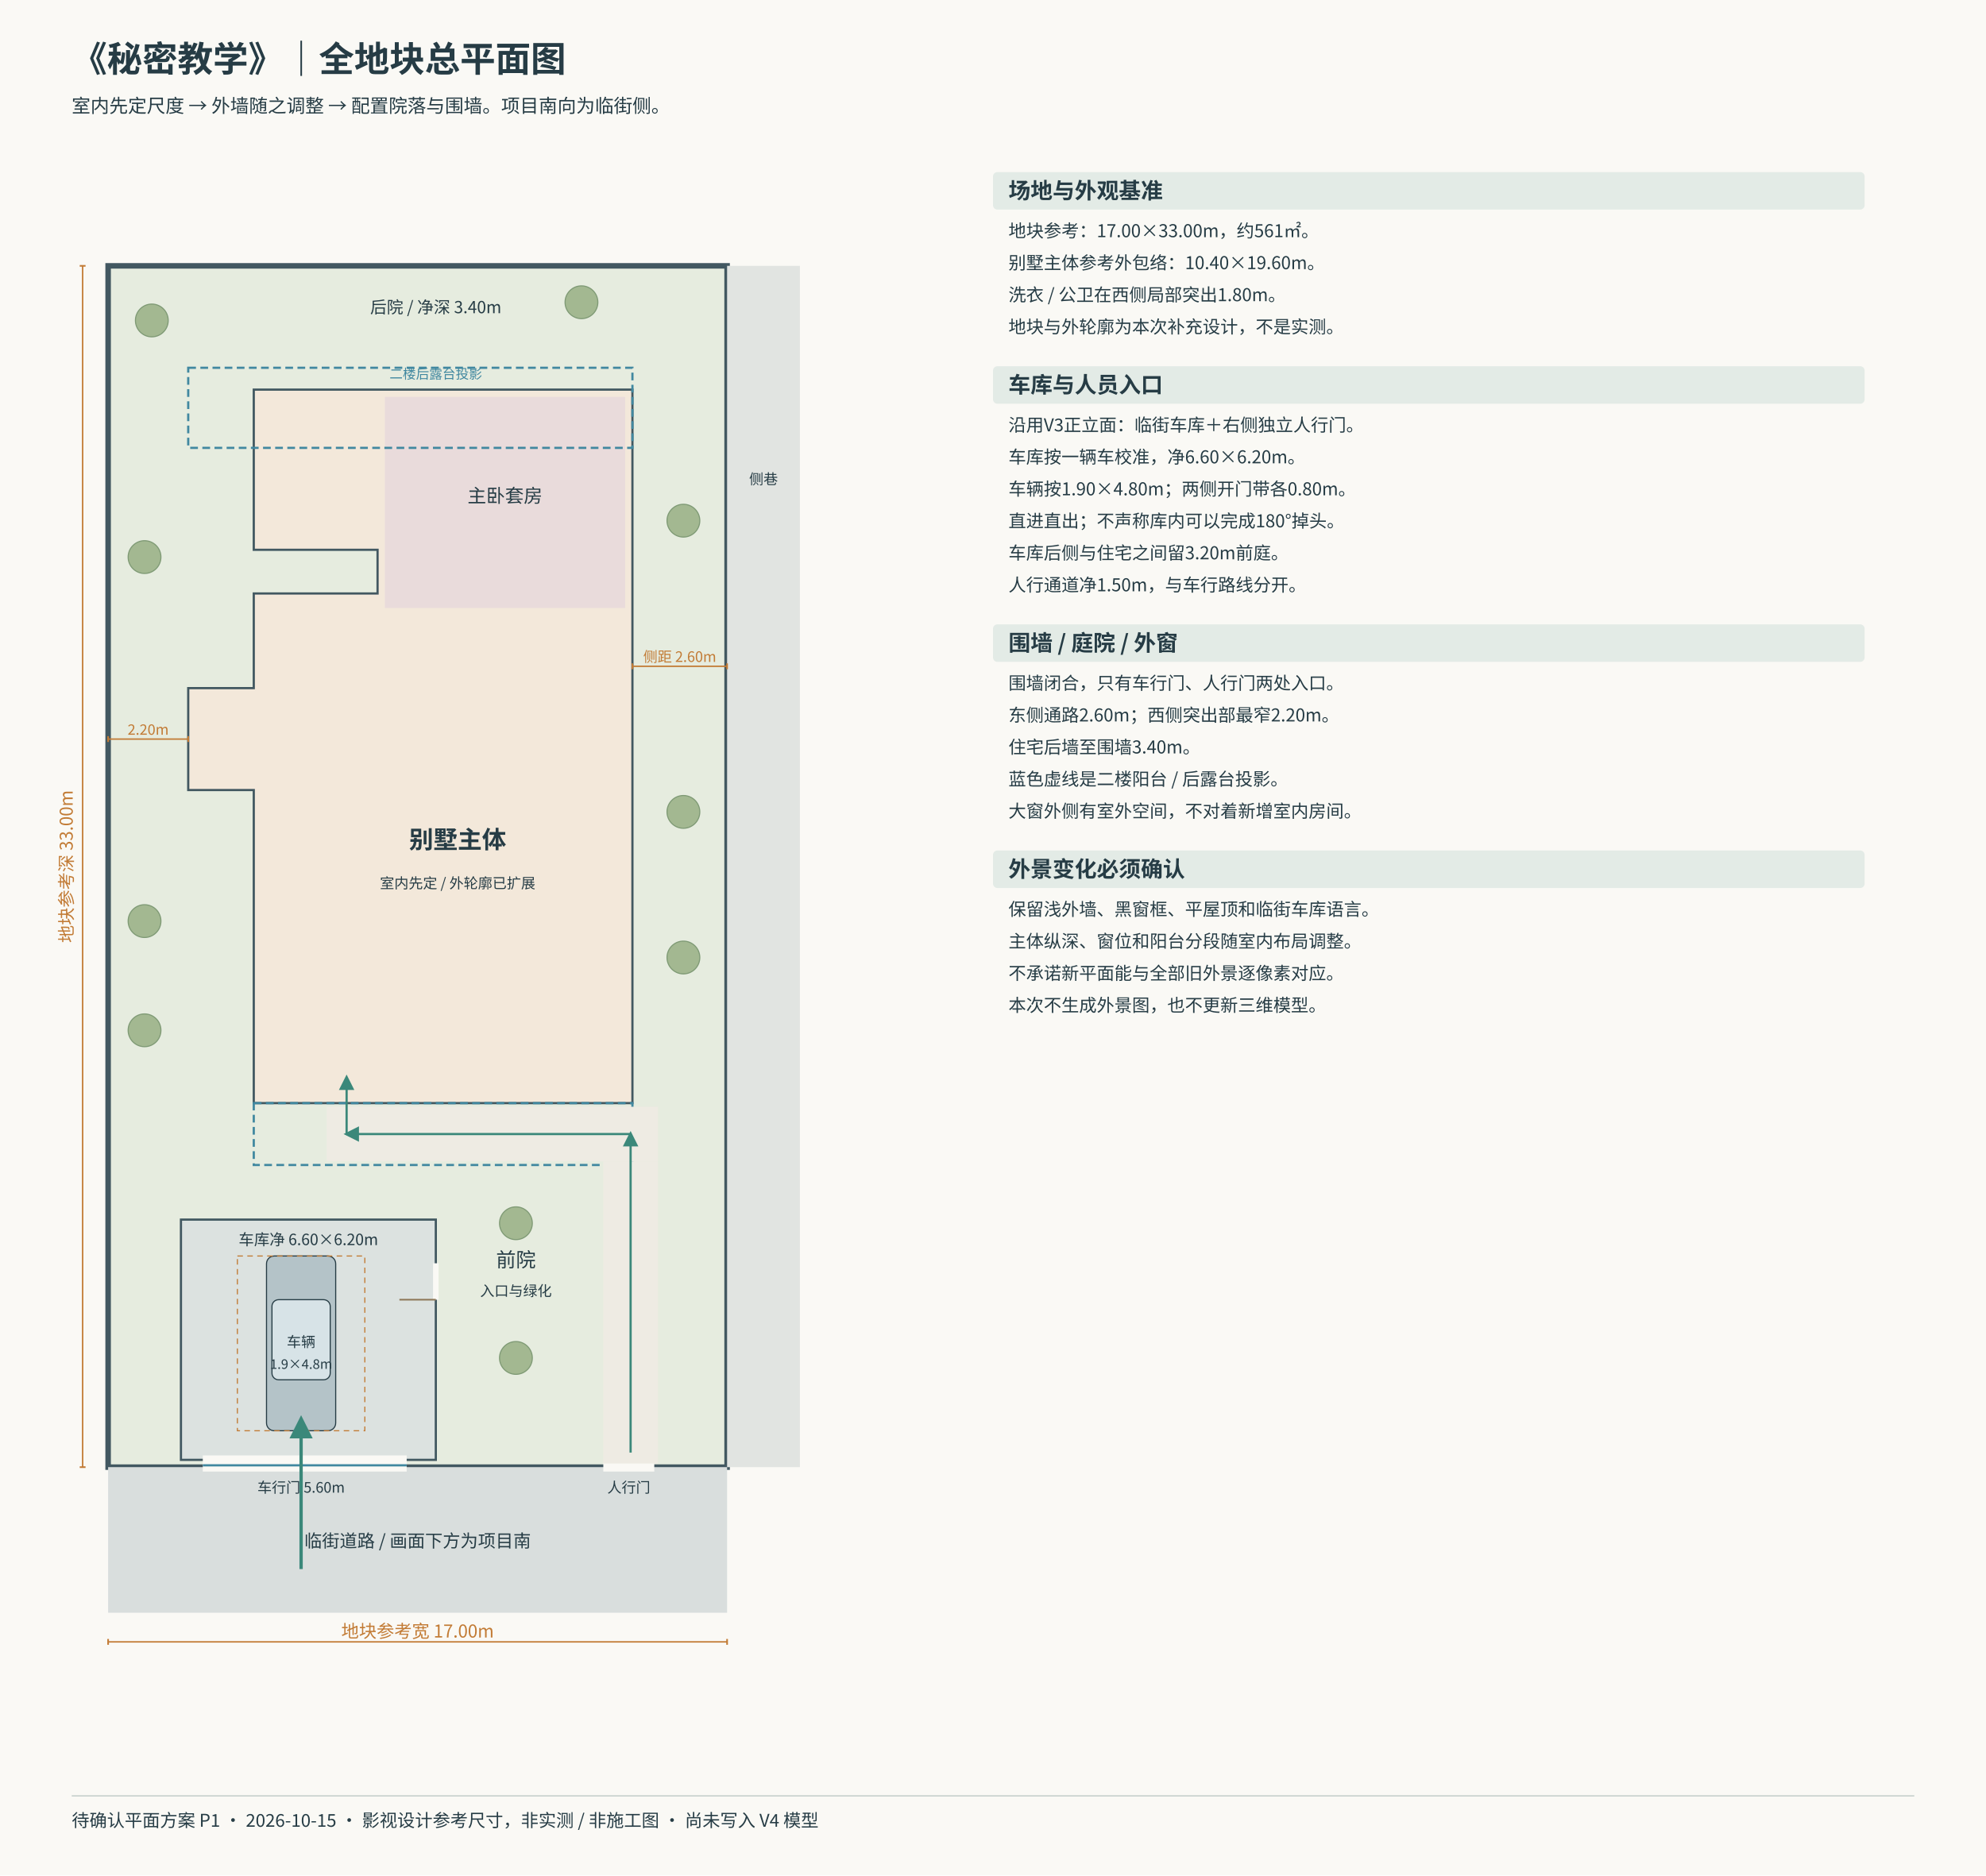
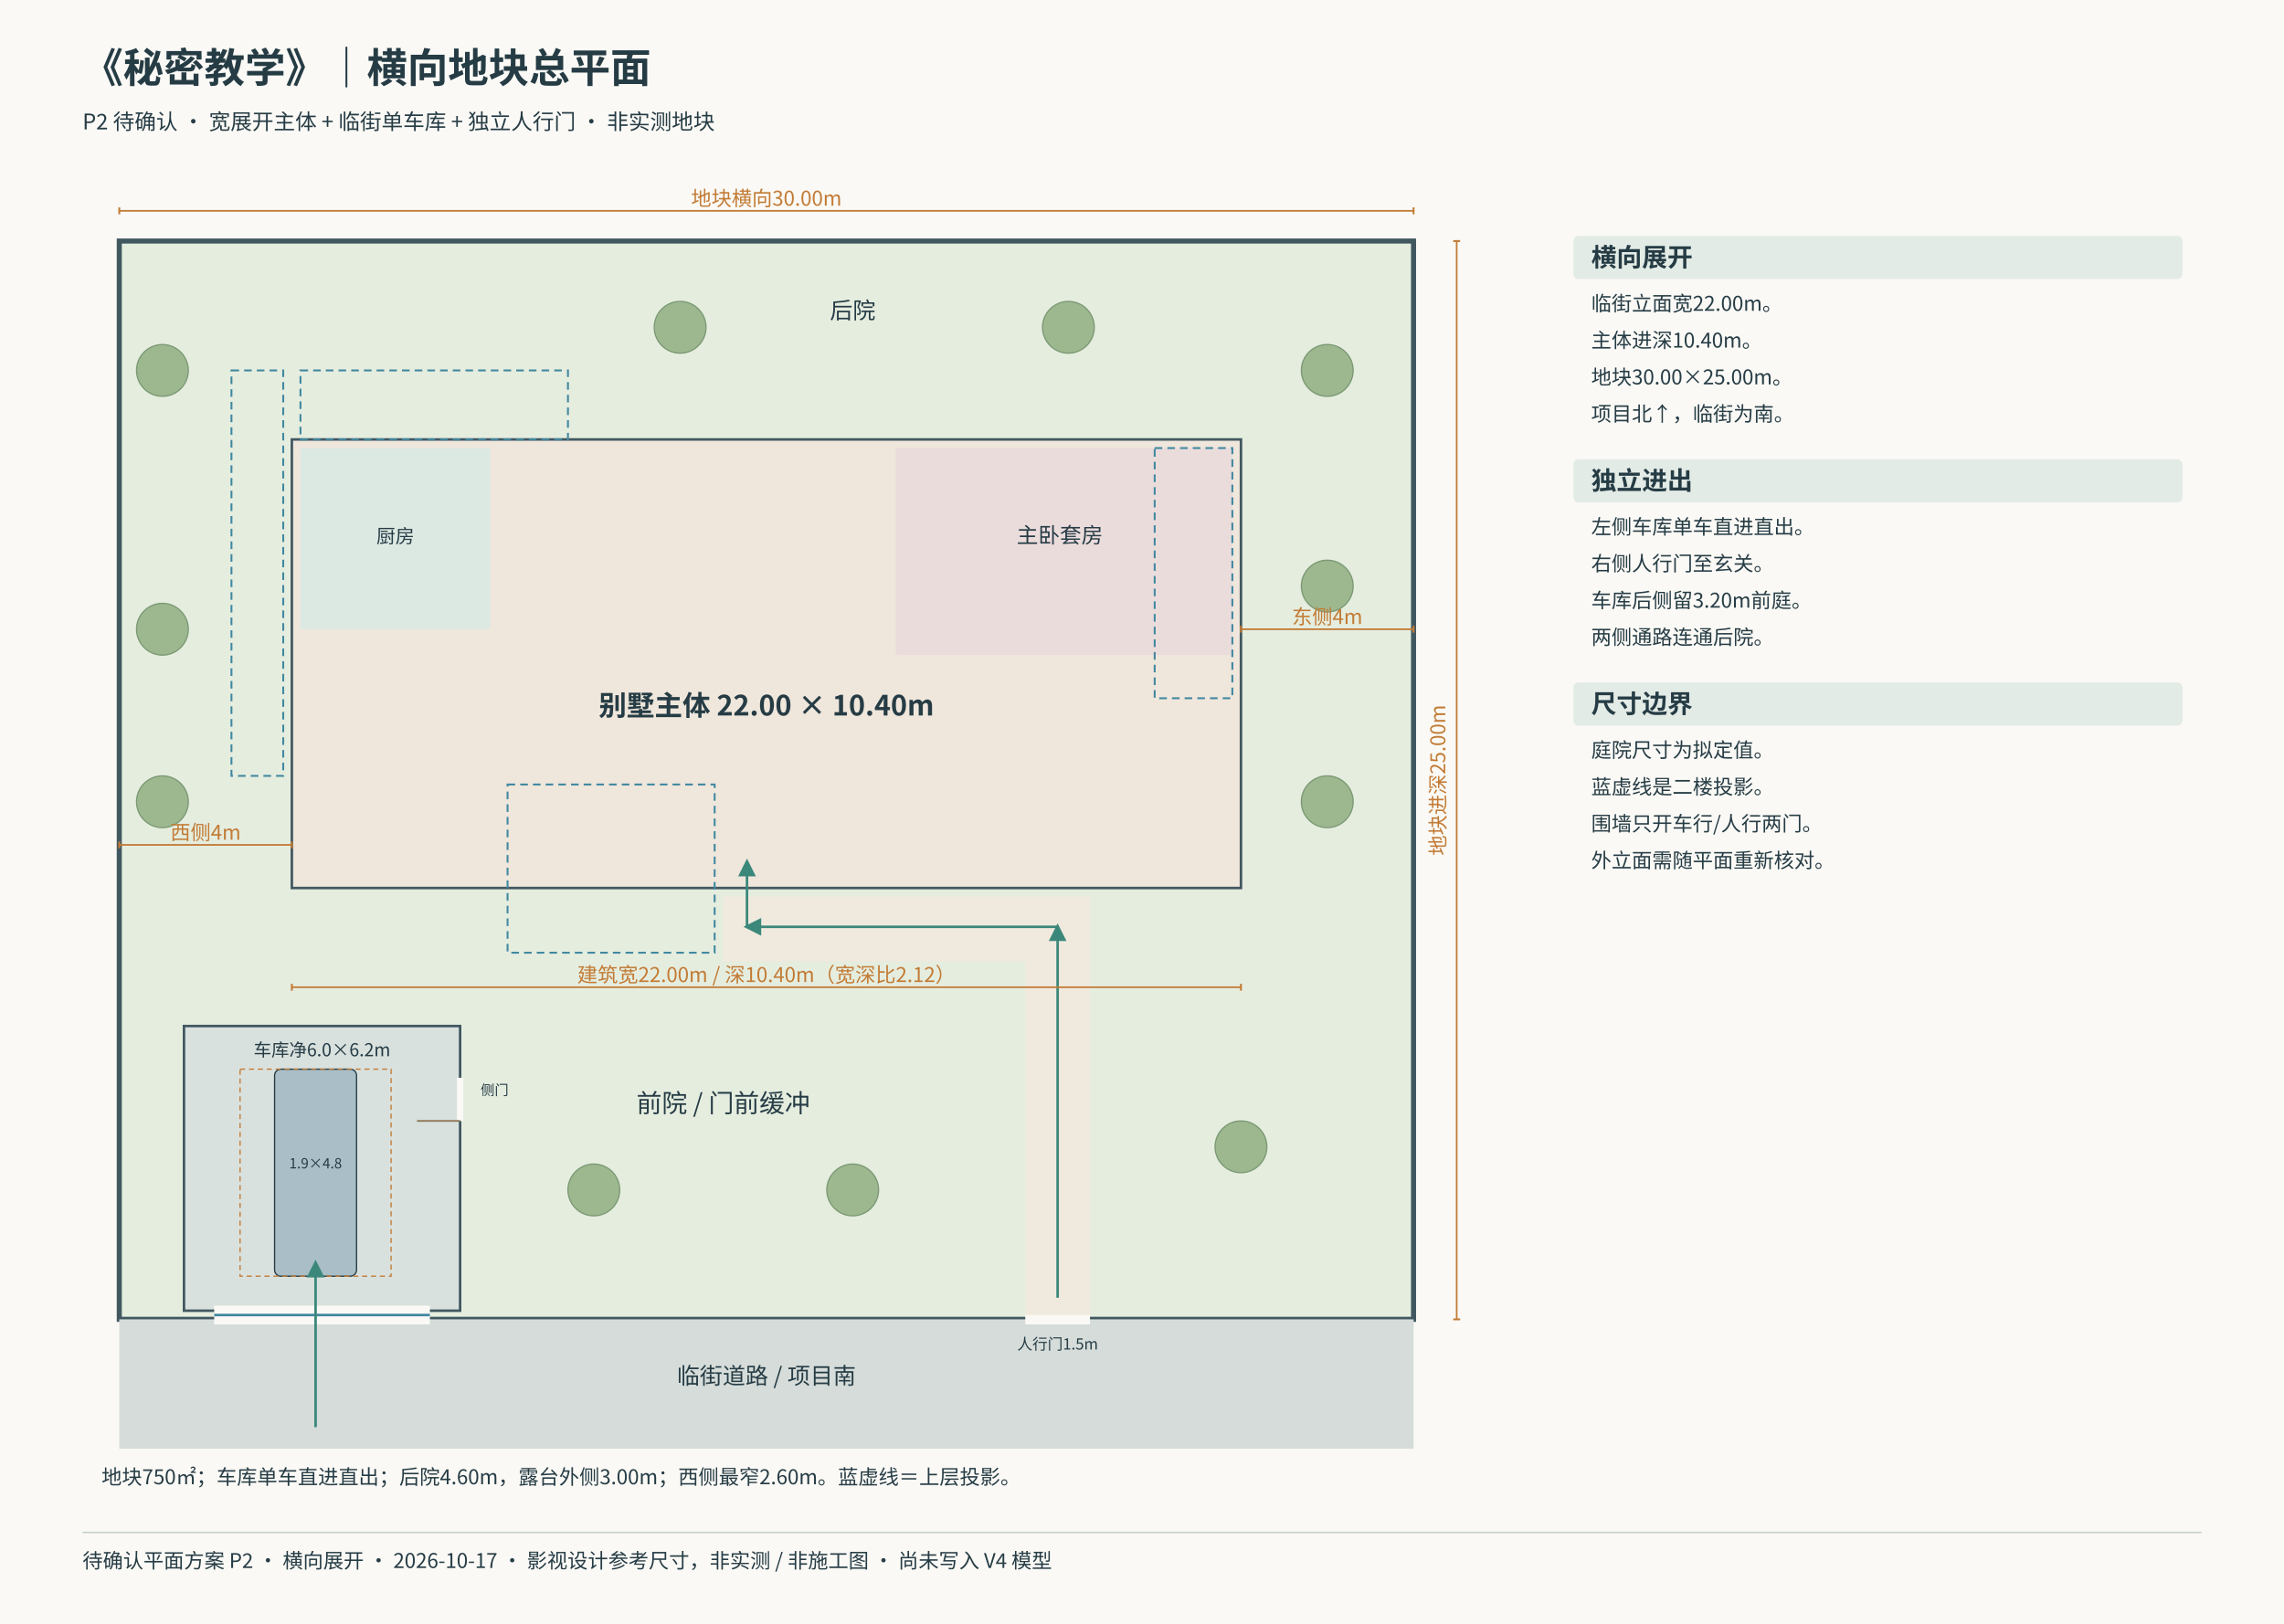
- <svg xmlns="http://www.w3.org/2000/svg" width="1800" height="1700" viewBox="0 0 1800 1700">
+ <svg xmlns="http://www.w3.org/2000/svg" width="1800" height="1280" viewBox="0 0 1800 1280">
  <defs>
    <marker id="arr" viewBox="0 0 10 10" refX="8" refY="5" markerWidth="7" markerHeight="7" orient="auto-start-reverse">
      <path d="M0 0L10 5L0 10" fill="#3b887a" />
    </marker>
  </defs>
  <style>text{font-family:"Microsoft YaHei","Noto Sans CJK SC",sans-serif;fill:#263c45} .small{font-size:15px} .num{font-family:Arial,sans-serif}</style>
-   <rect width="1800" height="1700" fill="#faf9f5" />
-   <text x="65.00" y="65.00" font-size="32" text-anchor="start" font-weight="700">《秘密教学》｜全地块总平面图</text>
-   <text x="65.00" y="102.00" font-size="17" text-anchor="start" font-weight="400">室内先定尺度 → 外墙随之调整 → 配置院落与围墙。项目南向为临街侧。</text>
-   <text x="65.00" y="1656.00" font-size="16" text-anchor="start" font-weight="400">待确认平面方案 P1 · 2026-10-15 · 影视设计参考尺寸，非实测 / 非施工图 · 尚未写入 V4 模型</text>
-   <path d="M65 1628H1735" stroke="#bec9c5" />
-   <rect x="98.00" y="241.00" width="561.00" height="1089.00" fill="#e6ecdf" stroke="#425861" stroke-width="5" rx="0" />
-   <rect x="98.00" y="1330.00" width="561.00" height="132.00" fill="#d9dedd" stroke="none" stroke-width="1" rx="0" />
-   <text x="378.50" y="1402.60" font-size="16" text-anchor="middle" font-weight="400">临街道路 / 画面下方为项目南</text>
-   <rect x="659.00" y="241.00" width="66.00" height="1089.00" fill="#e1e4e1" stroke="none" stroke-width="1" rx="0" />
-   <text x="692.00" y="439.00" font-size="13" text-anchor="middle" font-weight="400">侧巷</text>
-   <polygon points="230.00,1000.00 573.20,1000.00 573.20,353.20 230.00,353.20 230.00,498.40 342.20,498.40 342.20,538.00 230.00,538.00 230.00,623.80 170.60,623.80 170.60,716.20 230.00,716.20" fill="#f3e8da" stroke="#425861" stroke-width="2" />
-   <rect x="348.80" y="359.80" width="217.80" height="191.40" fill="#e9dbdb" stroke="none" stroke-width="1" rx="0" />
-   <text x="457.70" y="455.50" font-size="17" text-anchor="middle" font-weight="400">主卧套房</text>
-   <text x="414.80" y="769.00" font-size="22" text-anchor="middle" font-weight="700">别墅主体</text>
-   <text x="414.80" y="805.30" font-size="13" text-anchor="middle" font-weight="400">室内先定 / 外轮廓已扩展</text>
-   <rect x="230.00" y="1000.00" width="343.20" height="56.10" fill="none" stroke="#4188a0" stroke-width="2" rx="0" stroke-dasharray="7 4" />
-   <rect x="170.60" y="333.40" width="402.60" height="72.60" fill="none" stroke="#4188a0" stroke-width="2" rx="0" stroke-dasharray="7 4" />
-   <text x="395.00" y="343.30" font-size="12" text-anchor="middle" font-weight="400" style="fill:#4188a0">二楼后露台投影</text>
-   <rect x="164.00" y="1105.60" width="231.00" height="217.80" fill="#dce2e0" stroke="#425861" stroke-width="2" rx="0" />
-   <text x="279.50" y="1128.70" font-size="14" text-anchor="middle" font-weight="400">车库净 6.60×6.20m</text>
-   <rect x="241.55" y="1138.60" width="62.70" height="158.40" fill="#b4c3c8" stroke="#263c45" stroke-width="1" rx="7" />
-   <rect x="246.50" y="1178.20" width="52.80" height="72.60" fill="#d7e3e7" stroke="#263c45" stroke-width="1" rx="6" />
-   <text x="272.90" y="1221.10" font-size="13" text-anchor="middle" font-weight="400">车辆</text>
-   <text x="272.90" y="1240.90" font-size="12" text-anchor="middle" font-weight="400">1.9×4.8m</text>
-   <rect x="215.15" y="1138.60" width="115.50" height="158.40" fill="none" stroke="#c27b35" stroke-width="1" rx="0" stroke-dasharray="5 4" />
-   <path d="M183.80 1330.00L368.60 1330.00" fill="none" stroke="#faf9f5" stroke-width="8" />
-   <path d="M183.80 1323.40L368.60 1323.40" fill="none" stroke="#faf9f5" stroke-width="8" />
-   <path d="M183.80 1328.35L368.60 1328.35" fill="none" stroke="#4188a0" stroke-width="2" />
-   <path d="M395.00 1178.20L395.00 1145.20" fill="none" stroke="#faf9f5" stroke-width="5" />
-   <path d="M395.00 1178.20L362.00 1178.20" fill="none" stroke="#8e7859" stroke-width="1.5" />
-   <path d="M272.90 1422.40L272.90 1287.10" fill="none" stroke="#3b887a" stroke-width="3" marker-end="url(#arr)" />
-   <text x="272.90" y="1353.10" font-size="13" text-anchor="middle" font-weight="400">车行门 5.60m</text>
-   <path d="M546.80 1330.00L593.00 1330.00" fill="none" stroke="#faf9f5" stroke-width="8" />
-   <text x="569.90" y="1353.10" font-size="13" text-anchor="middle" font-weight="400">人行门</text>
-   <rect x="546.80" y="1052.80" width="49.50" height="273.90" fill="#eeebe3" stroke="none" stroke-width="1" rx="0" />
-   <rect x="296.00" y="1003.30" width="300.30" height="49.50" fill="#eeebe3" stroke="none" stroke-width="1" rx="0" />
-   <path d="M571.55 1316.80L571.55 1028.05" fill="none" stroke="#3b887a" stroke-width="2" marker-end="url(#arr)" />
-   <path d="M571.55 1028.05L314.15 1028.05" fill="none" stroke="#3b887a" stroke-width="2" marker-end="url(#arr)" />
-   <path d="M314.15 1028.05L314.15 976.90" fill="none" stroke="#3b887a" stroke-width="2" marker-end="url(#arr)" />
-   <text x="467.60" y="1148.50" font-size="18" text-anchor="middle" font-weight="400">前院</text>
-   <text x="467.60" y="1174.90" font-size="13" text-anchor="middle" font-weight="400">入口与绿化</text>
-   <text x="395.00" y="283.90" font-size="15" text-anchor="middle" font-weight="400">后院 / 净深 3.40m</text>
-   <circle cx="131.00" cy="934.00" r="14.85" fill="#a3b891" stroke="#7f9a75" />
-   <circle cx="131.00" cy="835.00" r="14.85" fill="#a3b891" stroke="#7f9a75" />
-   <circle cx="131.00" cy="505.00" r="14.85" fill="#a3b891" stroke="#7f9a75" />
-   <circle cx="137.60" cy="290.50" r="14.85" fill="#a3b891" stroke="#7f9a75" />
-   <circle cx="619.40" cy="868.00" r="14.85" fill="#a3b891" stroke="#7f9a75" />
-   <circle cx="619.40" cy="736.00" r="14.85" fill="#a3b891" stroke="#7f9a75" />
-   <circle cx="619.40" cy="472.00" r="14.85" fill="#a3b891" stroke="#7f9a75" />
-   <circle cx="527.00" cy="274.00" r="14.85" fill="#a3b891" stroke="#7f9a75" />
-   <circle cx="467.60" cy="1231.00" r="14.85" fill="#a3b891" stroke="#7f9a75" />
-   <circle cx="467.60" cy="1108.90" r="14.85" fill="#a3b891" stroke="#7f9a75" />
-   <path d="M98.00 1488.40L659.00 1488.40" fill="none" stroke="#c27b35" stroke-width="1.3" />
-   <path d="M98.00 1491.04L98.00 1485.76" fill="none" stroke="#c27b35" stroke-width="1.5" />
-   <path d="M659.00 1491.04L659.00 1485.76" fill="none" stroke="#c27b35" stroke-width="1.5" />
-   <text x="378.50" y="1484.44" font-size="16" text-anchor="middle" font-weight="400" style="fill:#c27b35">地块参考宽 17.00m</text>
-   <path d="M74.90 1330.00L74.90 241.00" fill="none" stroke="#c27b35" stroke-width="1.3" />
-   <path d="M77.54 1330.00L72.26 1330.00" fill="none" stroke="#c27b35" stroke-width="1.5" />
-   <path d="M77.54 241.00L72.26 241.00" fill="none" stroke="#c27b35" stroke-width="1.5" />
-   <text x="65.90" y="785.50" font-size="16" text-anchor="middle" transform="rotate(-90 65.90 785.50)" style="fill:#c27b35">地块参考深 33.00m</text>
-   <path d="M573.20 604.00L659.00 604.00" fill="none" stroke="#c27b35" stroke-width="1.3" />
-   <path d="M573.20 606.64L573.20 601.36" fill="none" stroke="#c27b35" stroke-width="1.5" />
-   <path d="M659.00 606.64L659.00 601.36" fill="none" stroke="#c27b35" stroke-width="1.5" />
-   <text x="616.10" y="600.04" font-size="13" text-anchor="middle" font-weight="400" style="fill:#c27b35">侧距 2.60m</text>
-   <path d="M98.00 670.00L170.60 670.00" fill="none" stroke="#c27b35" stroke-width="1.3" />
-   <path d="M98.00 672.64L98.00 667.36" fill="none" stroke="#c27b35" stroke-width="1.5" />
-   <path d="M170.60 672.64L170.60 667.36" fill="none" stroke="#c27b35" stroke-width="1.5" />
-   <text x="134.30" y="666.04" font-size="13" text-anchor="middle" font-weight="400" style="fill:#c27b35">2.20m</text>
-   <rect x="900" y="156" width="790" height="34" fill="#e3ebe6" rx="4" />
-   <text x="914.00" y="180.00" font-size="20" text-anchor="start" font-weight="700">场地与外观基准</text>
-   <text x="914.00" y="215.00" font-size="16" text-anchor="start" font-weight="400">地块参考：17.00×33.00m，约561㎡。</text>
-   <text x="914.00" y="244.00" font-size="16" text-anchor="start" font-weight="400">别墅主体参考外包络：10.40×19.60m。</text>
-   <text x="914.00" y="273.00" font-size="16" text-anchor="start" font-weight="400">洗衣 / 公卫在西侧局部突出1.80m。</text>
-   <text x="914.00" y="302.00" font-size="16" text-anchor="start" font-weight="400">地块与外轮廓为本次补充设计，不是实测。</text>
-   <rect x="900" y="332" width="790" height="34" fill="#e3ebe6" rx="4" />
-   <text x="914.00" y="356.00" font-size="20" text-anchor="start" font-weight="700">车库与人员入口</text>
-   <text x="914.00" y="391.00" font-size="16" text-anchor="start" font-weight="400">沿用V3正立面：临街车库＋右侧独立人行门。</text>
-   <text x="914.00" y="420.00" font-size="16" text-anchor="start" font-weight="400">车库按一辆车校准，净6.60×6.20m。</text>
-   <text x="914.00" y="449.00" font-size="16" text-anchor="start" font-weight="400">车辆按1.90×4.80m；两侧开门带各0.80m。</text>
-   <text x="914.00" y="478.00" font-size="16" text-anchor="start" font-weight="400">直进直出；不声称库内可以完成180°掉头。</text>
-   <text x="914.00" y="507.00" font-size="16" text-anchor="start" font-weight="400">车库后侧与住宅之间留3.20m前庭。</text>
-   <text x="914.00" y="536.00" font-size="16" text-anchor="start" font-weight="400">人行通道净1.50m，与车行路线分开。</text>
-   <rect x="900" y="566" width="790" height="34" fill="#e3ebe6" rx="4" />
-   <text x="914.00" y="590.00" font-size="20" text-anchor="start" font-weight="700">围墙 / 庭院 / 外窗</text>
-   <text x="914.00" y="625.00" font-size="16" text-anchor="start" font-weight="400">围墙闭合，只有车行门、人行门两处入口。</text>
-   <text x="914.00" y="654.00" font-size="16" text-anchor="start" font-weight="400">东侧通路2.60m；西侧突出部最窄2.20m。</text>
-   <text x="914.00" y="683.00" font-size="16" text-anchor="start" font-weight="400">住宅后墙至围墙3.40m。</text>
-   <text x="914.00" y="712.00" font-size="16" text-anchor="start" font-weight="400">蓝色虚线是二楼阳台 / 后露台投影。</text>
-   <text x="914.00" y="741.00" font-size="16" text-anchor="start" font-weight="400">大窗外侧有室外空间，不对着新增室内房间。</text>
-   <rect x="900" y="771" width="790" height="34" fill="#e3ebe6" rx="4" />
-   <text x="914.00" y="795.00" font-size="20" text-anchor="start" font-weight="700">外景变化必须确认</text>
-   <text x="914.00" y="830.00" font-size="16" text-anchor="start" font-weight="400">保留浅外墙、黑窗框、平屋顶和临街车库语言。</text>
-   <text x="914.00" y="859.00" font-size="16" text-anchor="start" font-weight="400">主体纵深、窗位和阳台分段随室内布局调整。</text>
-   <text x="914.00" y="888.00" font-size="16" text-anchor="start" font-weight="400">不承诺新平面能与全部旧外景逐像素对应。</text>
-   <text x="914.00" y="917.00" font-size="16" text-anchor="start" font-weight="400">本次不生成外景图，也不更新三维模型。</text>
+   <rect width="1800" height="1280" fill="#faf9f5" />
+   <text x="65.00" y="65.00" font-size="32" text-anchor="start" font-weight="700">《秘密教学》｜横向地块总平面</text>
+   <text x="65.00" y="102.00" font-size="17" text-anchor="start" font-weight="400">P2 待确认 · 宽展开主体 + 临街单车库 + 独立人行门 · 非实测地块</text>
+   <text x="65.00" y="1236.00" font-size="16" text-anchor="start" font-weight="400">待确认平面方案 P2 · 横向展开 · 2026-10-17 · 影视设计参考尺寸，非实测 / 非施工图 · 尚未写入 V4 模型</text>
+   <path d="M65 1208H1735" stroke="#bec9c5" />
+   <rect x="94.00" y="190.00" width="1020.00" height="850.00" fill="#e5eddf" stroke="#425861" stroke-width="4" rx="0" />
+   <rect x="94.00" y="1040.00" width="1020.00" height="102.00" fill="#d5dcd9" stroke="none" stroke-width="1" rx="0" />
+   <text x="604.00" y="1091.00" font-size="18" text-anchor="middle" font-weight="400">临街道路 / 项目南</text>
+   <rect x="230.00" y="346.40" width="748.00" height="353.60" fill="#efe6dc" stroke="#425861" stroke-width="2" rx="0" />
+   <rect x="236.80" y="353.20" width="149.60" height="142.80" fill="#dce9e3" stroke="none" stroke-width="1" rx="0" />
+   <text x="311.60" y="428.00" font-size="15" text-anchor="middle" font-weight="400">厨房</text>
+   <rect x="706.00" y="353.20" width="265.20" height="163.20" fill="#ebdcdc" stroke="none" stroke-width="1" rx="0" />
+   <text x="835.20" y="428.00" font-size="17" text-anchor="middle" font-weight="400">主卧套房</text>
+   <text x="604.00" y="564.00" font-size="22" text-anchor="middle" font-weight="700">别墅主体 22.00 × 10.40m</text>
+   <rect x="236.80" y="292.00" width="210.80" height="54.40" fill="none" stroke="#4188a0" stroke-width="1.5" rx="0" stroke-dasharray="6 4" />
+   <rect x="182.40" y="292.00" width="40.80" height="319.60" fill="none" stroke="#4188a0" stroke-width="1.5" rx="0" stroke-dasharray="6 4" />
+   <rect x="910.00" y="353.20" width="61.20" height="197.20" fill="none" stroke="#4188a0" stroke-width="1.5" rx="0" stroke-dasharray="6 4" />
+   <rect x="400.00" y="618.40" width="163.20" height="132.60" fill="none" stroke="#4188a0" stroke-width="1.5" rx="0" stroke-dasharray="6 4" />
+   <rect x="145.00" y="808.80" width="217.60" height="224.40" fill="#d9e1de" stroke="#425861" stroke-width="2" rx="0" />
+   <text x="253.80" y="832.60" font-size="14" text-anchor="middle" font-weight="400">车库净6.0×6.2m</text>
+   <rect x="216.40" y="842.80" width="64.60" height="163.20" fill="#a9bec7" stroke="#263c45" stroke-width="1" rx="5" />
+   <rect x="189.20" y="842.80" width="119.00" height="163.20" fill="none" stroke="#c27b35" stroke-width="1" rx="0" stroke-dasharray="4 3" />
+   <text x="248.70" y="921.00" font-size="11" text-anchor="middle" font-weight="400">1.9×4.8</text>
+   <path d="M168.80 1040.00L338.80 1040.00" fill="none" stroke="#faf9f5" stroke-width="8" />
+   <path d="M168.80 1033.20L338.80 1033.20" fill="none" stroke="#faf9f5" stroke-width="8" />
+   <path d="M168.80 1036.60L338.80 1036.60" fill="none" stroke="#4188a0" stroke-width="2" />
+   <path d="M248.70 1125.00L248.70 995.80" fill="none" stroke="#3b887a" stroke-width="2" marker-end="url(#arr)" />
+   <path d="M362.60 883.60L362.60 849.60" fill="none" stroke="#faf9f5" stroke-width="5" />
+   <path d="M362.60 883.60L328.60 883.60" fill="none" stroke="#8e7859" stroke-width="1.4" />
+   <text x="389.80" y="863.20" font-size="11" text-anchor="middle" font-weight="400">侧门</text>
+   <path d="M808.00 1040.00L859.00 1040.00" fill="none" stroke="#faf9f5" stroke-width="8" />
+   <text x="833.50" y="1063.80" font-size="12" text-anchor="middle" font-weight="400">人行门1.5m</text>
+   <rect x="808.00" y="757.80" width="51.00" height="278.80" fill="#f0eade" stroke="none" stroke-width="1" rx="0" />
+   <rect x="570.00" y="706.80" width="289.00" height="51.00" fill="#f0eade" stroke="none" stroke-width="1" rx="0" />
+   <path d="M833.50 1023.00L833.50 730.60" fill="none" stroke="#3b887a" stroke-width="2" marker-end="url(#arr)" />
+   <path d="M833.50 730.60L588.70 730.60" fill="none" stroke="#3b887a" stroke-width="2" marker-end="url(#arr)" />
+   <path d="M588.70 730.60L588.70 679.60" fill="none" stroke="#3b887a" stroke-width="2" marker-end="url(#arr)" />
+   <text x="570.00" y="876.80" font-size="20" text-anchor="middle" font-weight="400">前院 / 门前缓冲</text>
+   <text x="672.00" y="251.20" font-size="18" text-anchor="middle" font-weight="400">后院</text>
+   <circle cx="128.00" cy="632.00" r="20.40" fill="#9db88f" stroke="#7b9974" />
+   <circle cx="128.00" cy="496.00" r="20.40" fill="#9db88f" stroke="#7b9974" />
+   <circle cx="128.00" cy="292.00" r="20.40" fill="#9db88f" stroke="#7b9974" />
+   <circle cx="1046.00" cy="632.00" r="20.40" fill="#9db88f" stroke="#7b9974" />
+   <circle cx="1046.00" cy="462.00" r="20.40" fill="#9db88f" stroke="#7b9974" />
+   <circle cx="1046.00" cy="292.00" r="20.40" fill="#9db88f" stroke="#7b9974" />
+   <circle cx="536.00" cy="258.00" r="20.40" fill="#9db88f" stroke="#7b9974" />
+   <circle cx="842.00" cy="258.00" r="20.40" fill="#9db88f" stroke="#7b9974" />
+   <circle cx="468.00" cy="938.00" r="20.40" fill="#9db88f" stroke="#7b9974" />
+   <circle cx="672.00" cy="938.00" r="20.40" fill="#9db88f" stroke="#7b9974" />
+   <circle cx="978.00" cy="904.00" r="20.40" fill="#9db88f" stroke="#7b9974" />
+   <path d="M94.00 166.20L1114.00 166.20" fill="none" stroke="#c27b35" stroke-width="1.3" />
+   <path d="M94.00 168.92L94.00 163.48" fill="none" stroke="#c27b35" stroke-width="1.5" />
+   <path d="M1114.00 168.92L1114.00 163.48" fill="none" stroke="#c27b35" stroke-width="1.5" />
+   <text x="604.00" y="162.12" font-size="16" text-anchor="middle" font-weight="400" style="fill:#c27b35">地块横向30.00m</text>
+   <path d="M1148.00 1040.00L1148.00 190.00" fill="none" stroke="#c27b35" stroke-width="1.3" />
+   <path d="M1150.72 1040.00L1145.28 1040.00" fill="none" stroke="#c27b35" stroke-width="1.5" />
+   <path d="M1150.72 190.00L1145.28 190.00" fill="none" stroke="#c27b35" stroke-width="1.5" />
+   <text x="1139.00" y="615.00" font-size="16" text-anchor="middle" transform="rotate(-90 1139.00 615.00)" style="fill:#c27b35">地块进深25.00m</text>
+   <path d="M230.00 778.20L978.00 778.20" fill="none" stroke="#c27b35" stroke-width="1.3" />
+   <path d="M230.00 780.92L230.00 775.48" fill="none" stroke="#c27b35" stroke-width="1.5" />
+   <path d="M978.00 780.92L978.00 775.48" fill="none" stroke="#c27b35" stroke-width="1.5" />
+   <text x="604.00" y="774.12" font-size="16" text-anchor="middle" font-weight="400" style="fill:#c27b35">建筑宽22.00m / 深10.40m（宽深比2.12）</text>
+   <path d="M978.00 496.00L1114.00 496.00" fill="none" stroke="#c27b35" stroke-width="1.3" />
+   <path d="M978.00 498.72L978.00 493.28" fill="none" stroke="#c27b35" stroke-width="1.5" />
+   <path d="M1114.00 498.72L1114.00 493.28" fill="none" stroke="#c27b35" stroke-width="1.5" />
+   <text x="1046.00" y="491.92" font-size="16" text-anchor="middle" font-weight="400" style="fill:#c27b35">东侧4m</text>
+   <path d="M94.00 666.00L230.00 666.00" fill="none" stroke="#c27b35" stroke-width="1.3" />
+   <path d="M94.00 668.72L94.00 663.28" fill="none" stroke="#c27b35" stroke-width="1.5" />
+   <path d="M230.00 668.72L230.00 663.28" fill="none" stroke="#c27b35" stroke-width="1.5" />
+   <text x="162.00" y="661.92" font-size="16" text-anchor="middle" font-weight="400" style="fill:#c27b35">西侧4m</text>
+   <rect x="1240" y="186" width="480" height="34" fill="#e3ebe6" rx="4" />
+   <text x="1254.00" y="210.00" font-size="20" text-anchor="start" font-weight="700">横向展开</text>
+   <text x="1254.00" y="245.00" font-size="16" text-anchor="start" font-weight="400">临街立面宽22.00m。</text>
+   <text x="1254.00" y="274.00" font-size="16" text-anchor="start" font-weight="400">主体进深10.40m。</text>
+   <text x="1254.00" y="303.00" font-size="16" text-anchor="start" font-weight="400">地块30.00×25.00m。</text>
+   <text x="1254.00" y="332.00" font-size="16" text-anchor="start" font-weight="400">项目北↑，临街为南。</text>
+   <rect x="1240" y="362" width="480" height="34" fill="#e3ebe6" rx="4" />
+   <text x="1254.00" y="386.00" font-size="20" text-anchor="start" font-weight="700">独立进出</text>
+   <text x="1254.00" y="421.00" font-size="16" text-anchor="start" font-weight="400">左侧车库单车直进直出。</text>
+   <text x="1254.00" y="450.00" font-size="16" text-anchor="start" font-weight="400">右侧人行门至玄关。</text>
+   <text x="1254.00" y="479.00" font-size="16" text-anchor="start" font-weight="400">车库后侧留3.20m前庭。</text>
+   <text x="1254.00" y="508.00" font-size="16" text-anchor="start" font-weight="400">两侧通路连通后院。</text>
+   <rect x="1240" y="538" width="480" height="34" fill="#e3ebe6" rx="4" />
+   <text x="1254.00" y="562.00" font-size="20" text-anchor="start" font-weight="700">尺寸边界</text>
+   <text x="1254.00" y="597.00" font-size="16" text-anchor="start" font-weight="400">庭院尺寸为拟定值。</text>
+   <text x="1254.00" y="626.00" font-size="16" text-anchor="start" font-weight="400">蓝虚线是二楼投影。</text>
+   <text x="1254.00" y="655.00" font-size="16" text-anchor="start" font-weight="400">围墙只开车行/人行两门。</text>
+   <text x="1254.00" y="684.00" font-size="16" text-anchor="start" font-weight="400">外立面需随平面重新核对。</text>
+   <text x="80.00" y="1170.00" font-size="16" text-anchor="start" font-weight="400">地块750㎡；车库单车直进直出；后院4.60m，露台外侧3.00m；西侧最窄2.60m。蓝虚线＝上层投影。</text>
</svg>
